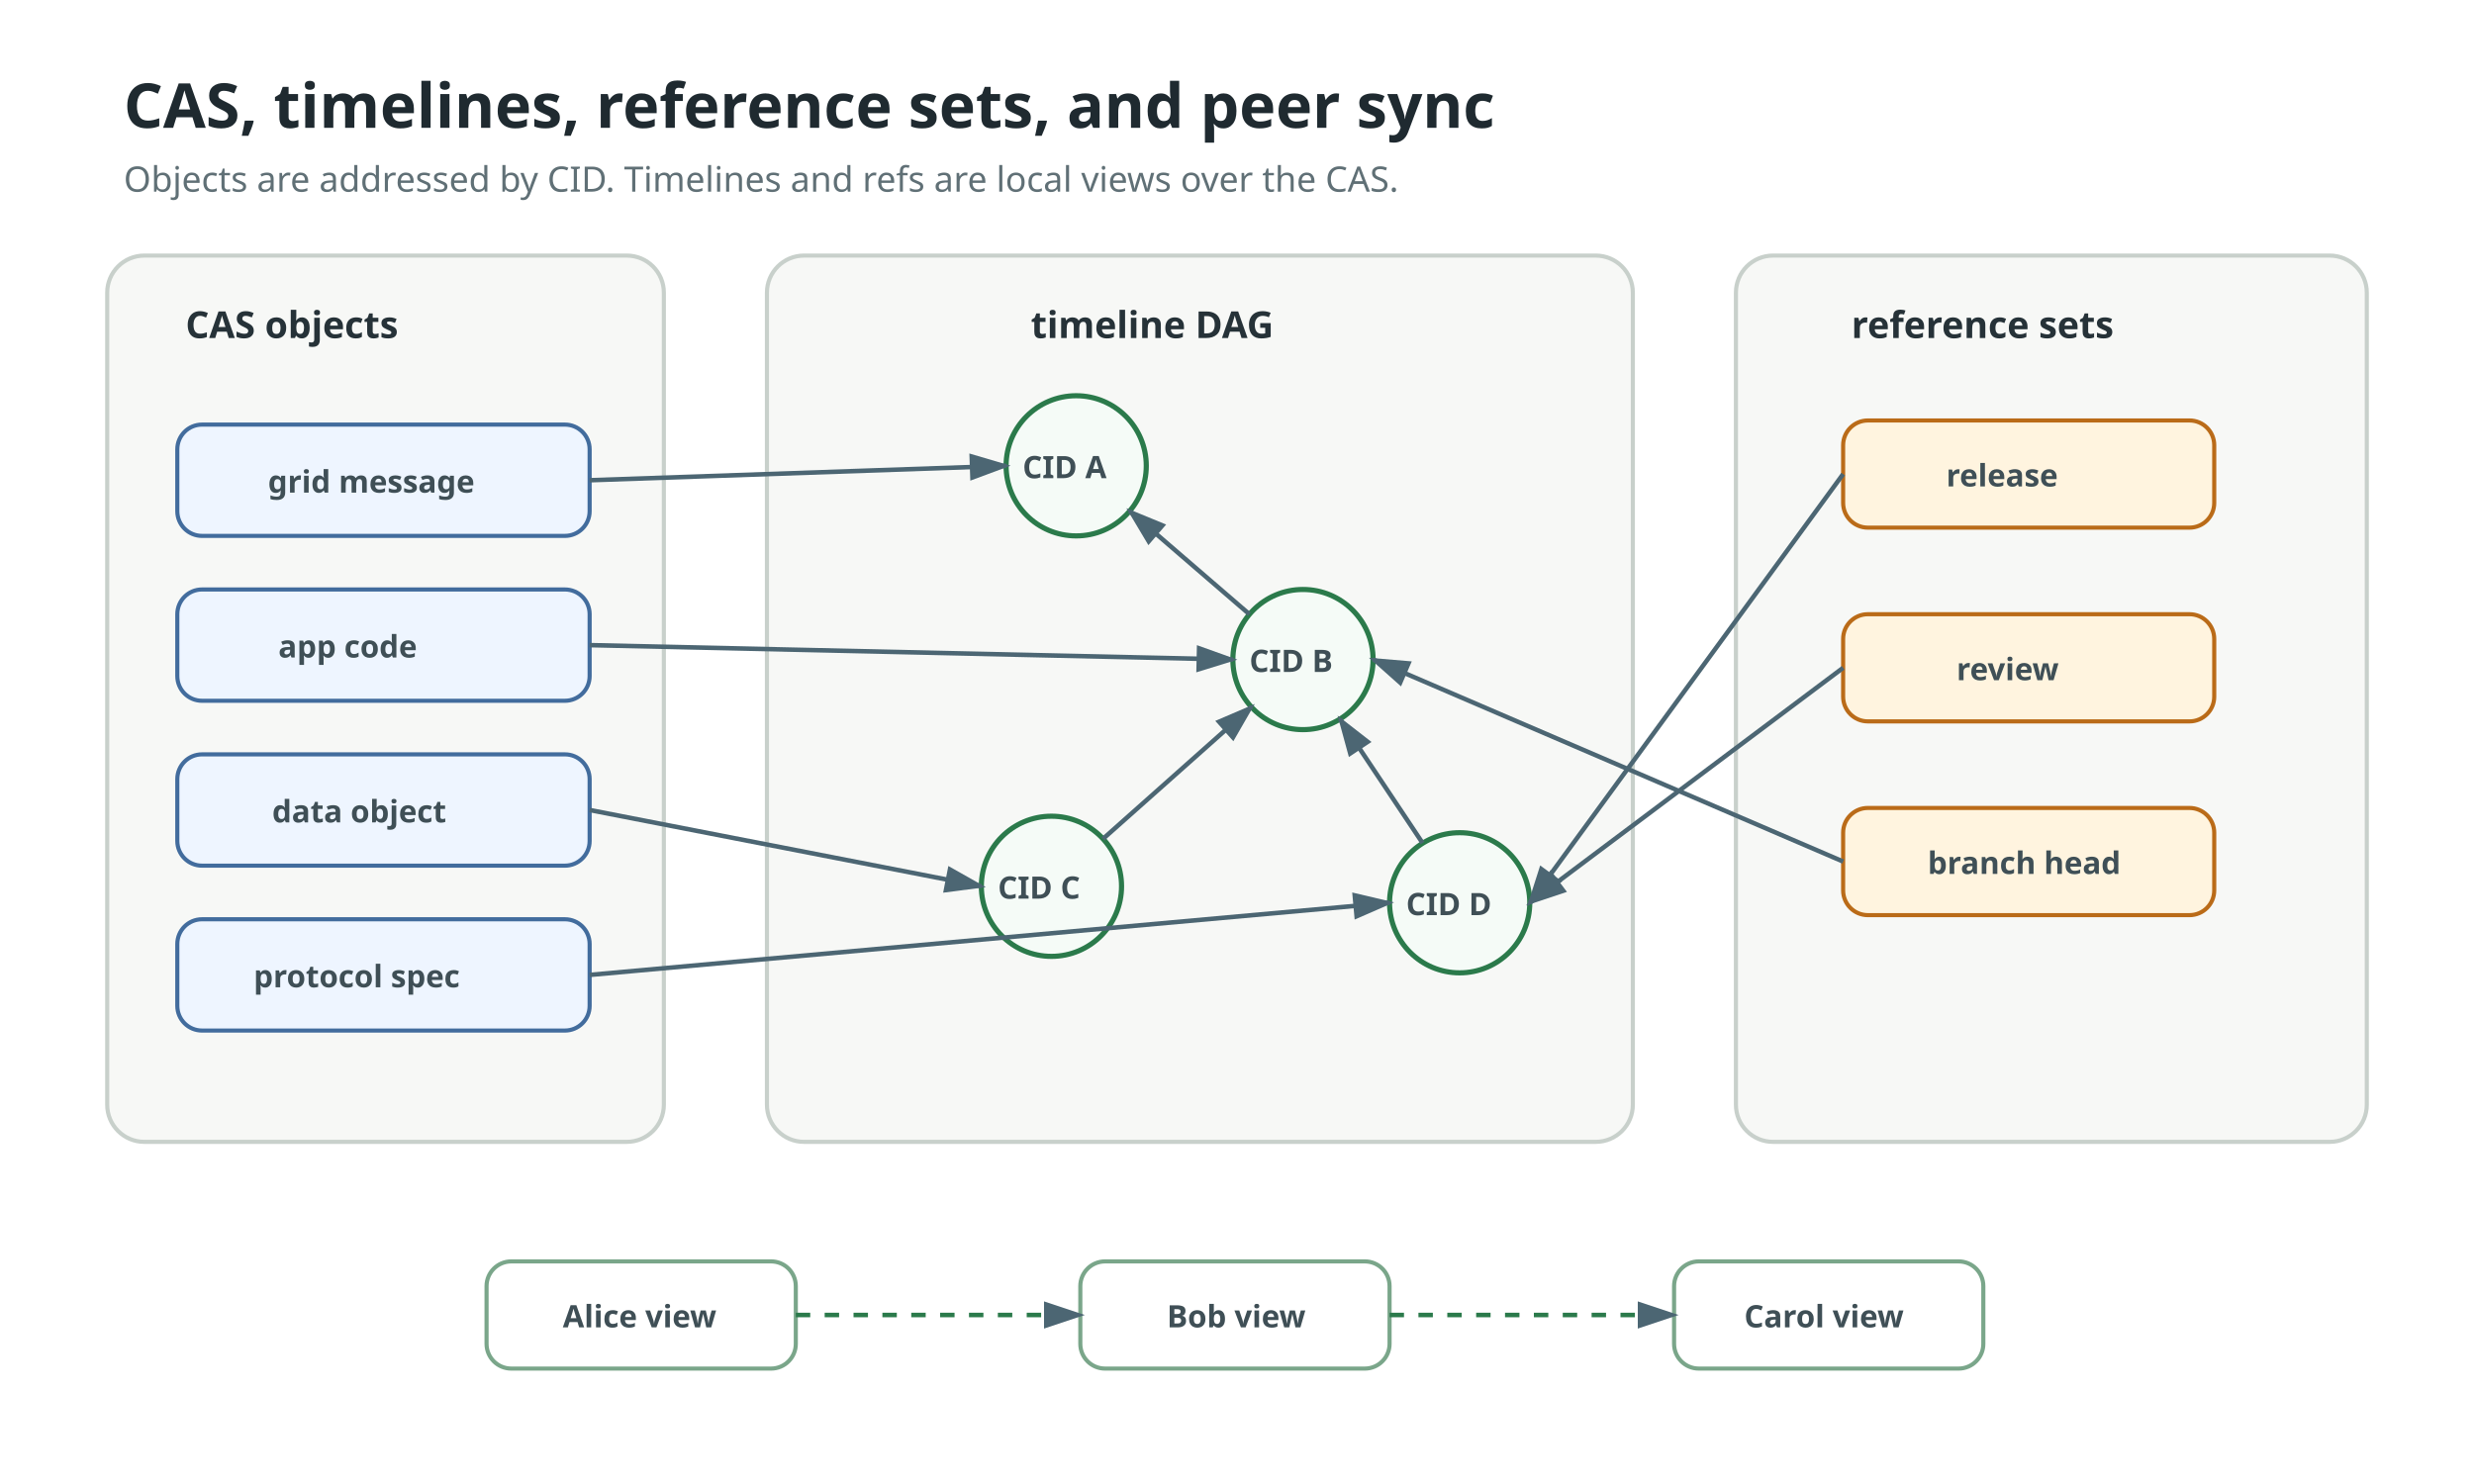
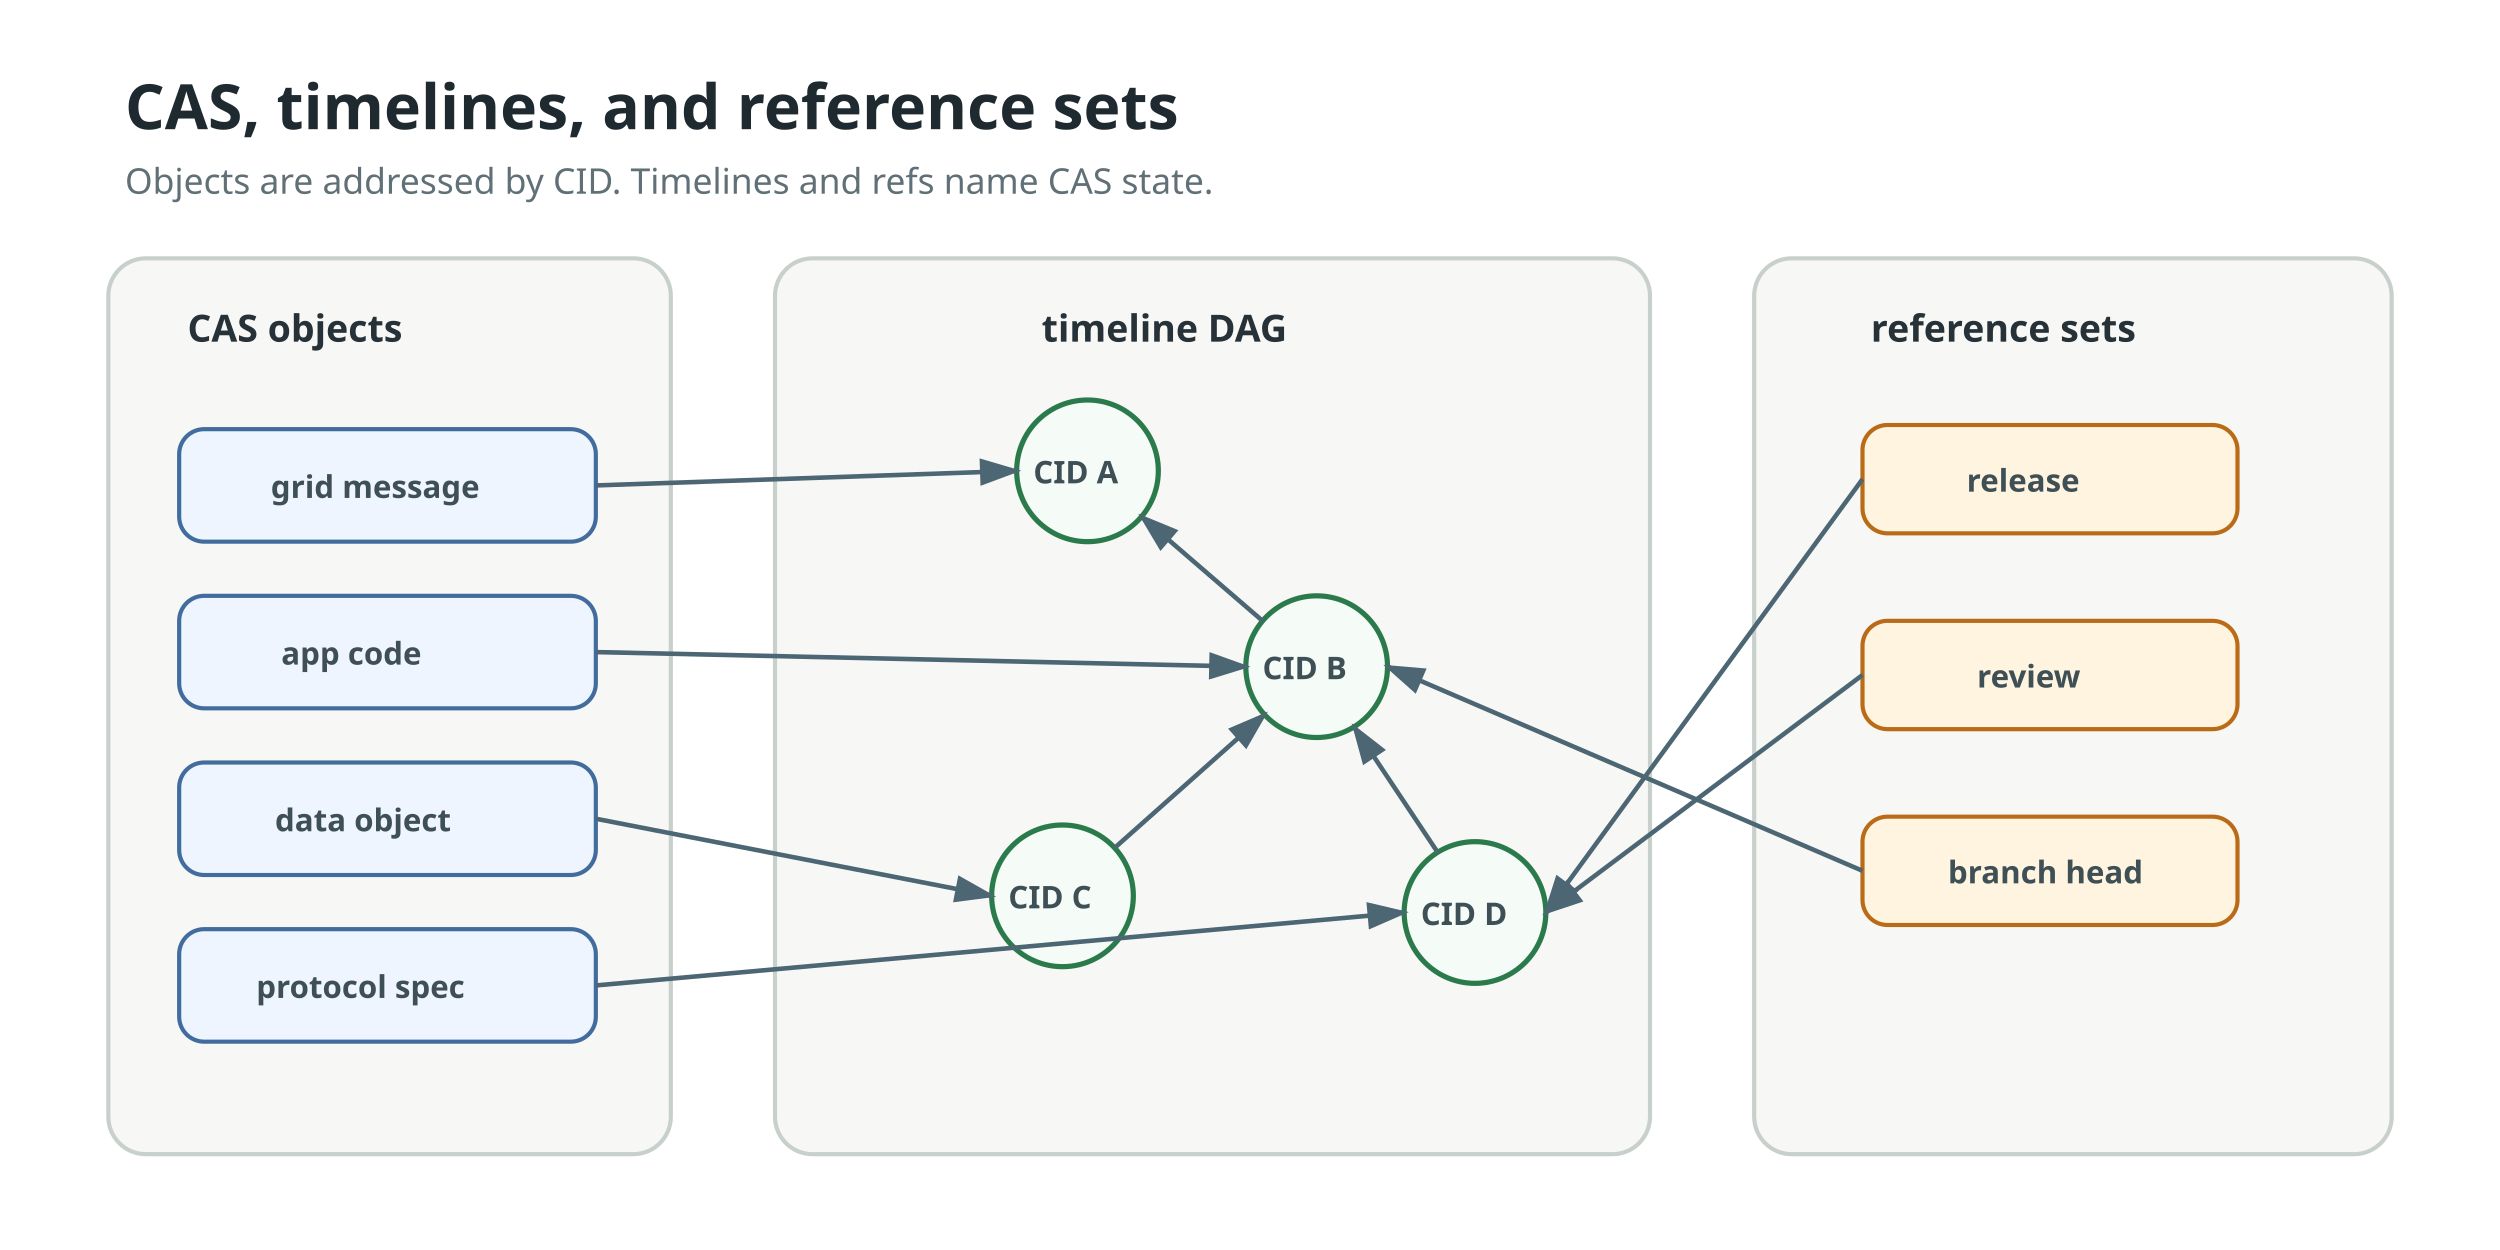
- <svg xmlns="http://www.w3.org/2000/svg" viewBox="0 0 1200 720" width="900" height="540" role="img" aria-labelledby="title desc">
+ <svg xmlns="http://www.w3.org/2000/svg" viewBox="0 0 1200 600" width="900" height="450" role="img" aria-labelledby="title desc">
  <defs>
    <marker id="arrow" markerWidth="10" markerHeight="10" refX="8" refY="3" orient="auto" markerUnits="strokeWidth">
      <path d="M0,0 L0,6 L9,3 z" fill="#4c6673" />
    </marker>
    <style>
      .title { font: 700 30px sans-serif; fill: #1f2a30; }
      .subtitle { font: 500 17px sans-serif; fill: #607076; }
      .panel { fill: #f7f8f6; stroke: #c8d0cb; stroke-width: 2; rx: 18; }
      .object { fill: #eef5ff; stroke: #426c9d; stroke-width: 2; rx: 12; }
      .cid { fill: #f5fbf7; stroke: #2b7a4b; stroke-width: 2.5; }
      .ref { fill: #fff4df; stroke: #ba6b18; stroke-width: 2; rx: 12; }
-       .peer { fill: #ffffff; stroke: #7aa68a; stroke-width: 2; rx: 12; }
      .label { font: 700 18px sans-serif; fill: #263238; }
      .small { font: 600 15px sans-serif; fill: #3f4f56; }
      .muted { font: 500 14px sans-serif; fill: #61737a; }
      .link { fill: none; stroke: #4c6673; stroke-width: 2.2; marker-end: url(#arrow); }
-       .sync { fill: none; stroke: #2b7a4b; stroke-width: 2.2; stroke-dasharray: 7 7; marker-end: url(#arrow); }
    </style>
  </defs>
-   <rect width="1200" height="720" fill="#ffffff" />
-   <text class="title" x="60" y="62">CAS, timelines, reference sets, and peer sync</text>
-   <text class="subtitle" x="60" y="93">Objects are addressed by CID. Timelines and refs are local views over the CAS.</text>
+   <rect width="1200" height="600" fill="#ffffff" />
+   <text class="title" x="60" y="62">CAS, timelines, and reference sets</text>
+   <text class="subtitle" x="60" y="93">Objects are addressed by CID. Timelines and refs name CAS state.</text>
  <rect class="panel" x="52" y="124" width="270" height="430" />
  <text class="label" x="90" y="164">CAS objects</text>
  <rect class="object" x="86" y="206" width="200" height="54" />
  <text class="small" x="130" y="239">grid message</text>
  <rect class="object" x="86" y="286" width="200" height="54" />
  <text class="small" x="135" y="319">app code</text>
  <rect class="object" x="86" y="366" width="200" height="54" />
  <text class="small" x="132" y="399">data object</text>
  <rect class="object" x="86" y="446" width="200" height="54" />
  <text class="small" x="123" y="479">protocol spec</text>
  <rect class="panel" x="372" y="124" width="420" height="430" />
  <text class="label" x="500" y="164">timeline DAG</text>
  <circle class="cid" cx="522" cy="226" r="34" />
  <text class="small" x="496" y="232">CID A</text>
  <circle class="cid" cx="632" cy="320" r="34" />
  <text class="small" x="606" y="326">CID B</text>
  <circle class="cid" cx="510" cy="430" r="34" />
  <text class="small" x="484" y="436">CID C</text>
  <circle class="cid" cx="708" cy="438" r="34" />
  <text class="small" x="682" y="444">CID D</text>
  <rect class="panel" x="842" y="124" width="306" height="430" />
  <text class="label" x="898" y="164">reference sets</text>
  <rect class="ref" x="894" y="204" width="180" height="52" />
  <text class="small" x="944" y="236">release</text>
  <rect class="ref" x="894" y="298" width="180" height="52" />
  <text class="small" x="949" y="330">review</text>
  <rect class="ref" x="894" y="392" width="180" height="52" />
  <text class="small" x="935" y="424">branch head</text>
-   <rect class="peer" x="236" y="612" width="150" height="52" />
-   <text class="small" x="273" y="644">Alice view</text>
-   <rect class="peer" x="524" y="612" width="150" height="52" />
-   <text class="small" x="566" y="644">Bob view</text>
-   <rect class="peer" x="812" y="612" width="150" height="52" />
-   <text class="small" x="846" y="644">Carol view</text>
  <path class="link" d="M286 233 L488 226" />
  <path class="link" d="M286 313 L598 320" />
  <path class="link" d="M286 393 L476 430" />
  <path class="link" d="M286 473 L674 438" />
  <path class="link" d="M606 298 L548 248" />
  <path class="link" d="M535 407 L607 343" />
  <path class="link" d="M690 409 L650 349" />
  <path class="link" d="M894 230 L742 438" />
  <path class="link" d="M894 324 L742 438" />
  <path class="link" d="M894 418 L666 320" />
-   <path class="sync" d="M386 638 L524 638" />
-   <path class="sync" d="M674 638 L812 638" />
</svg>
